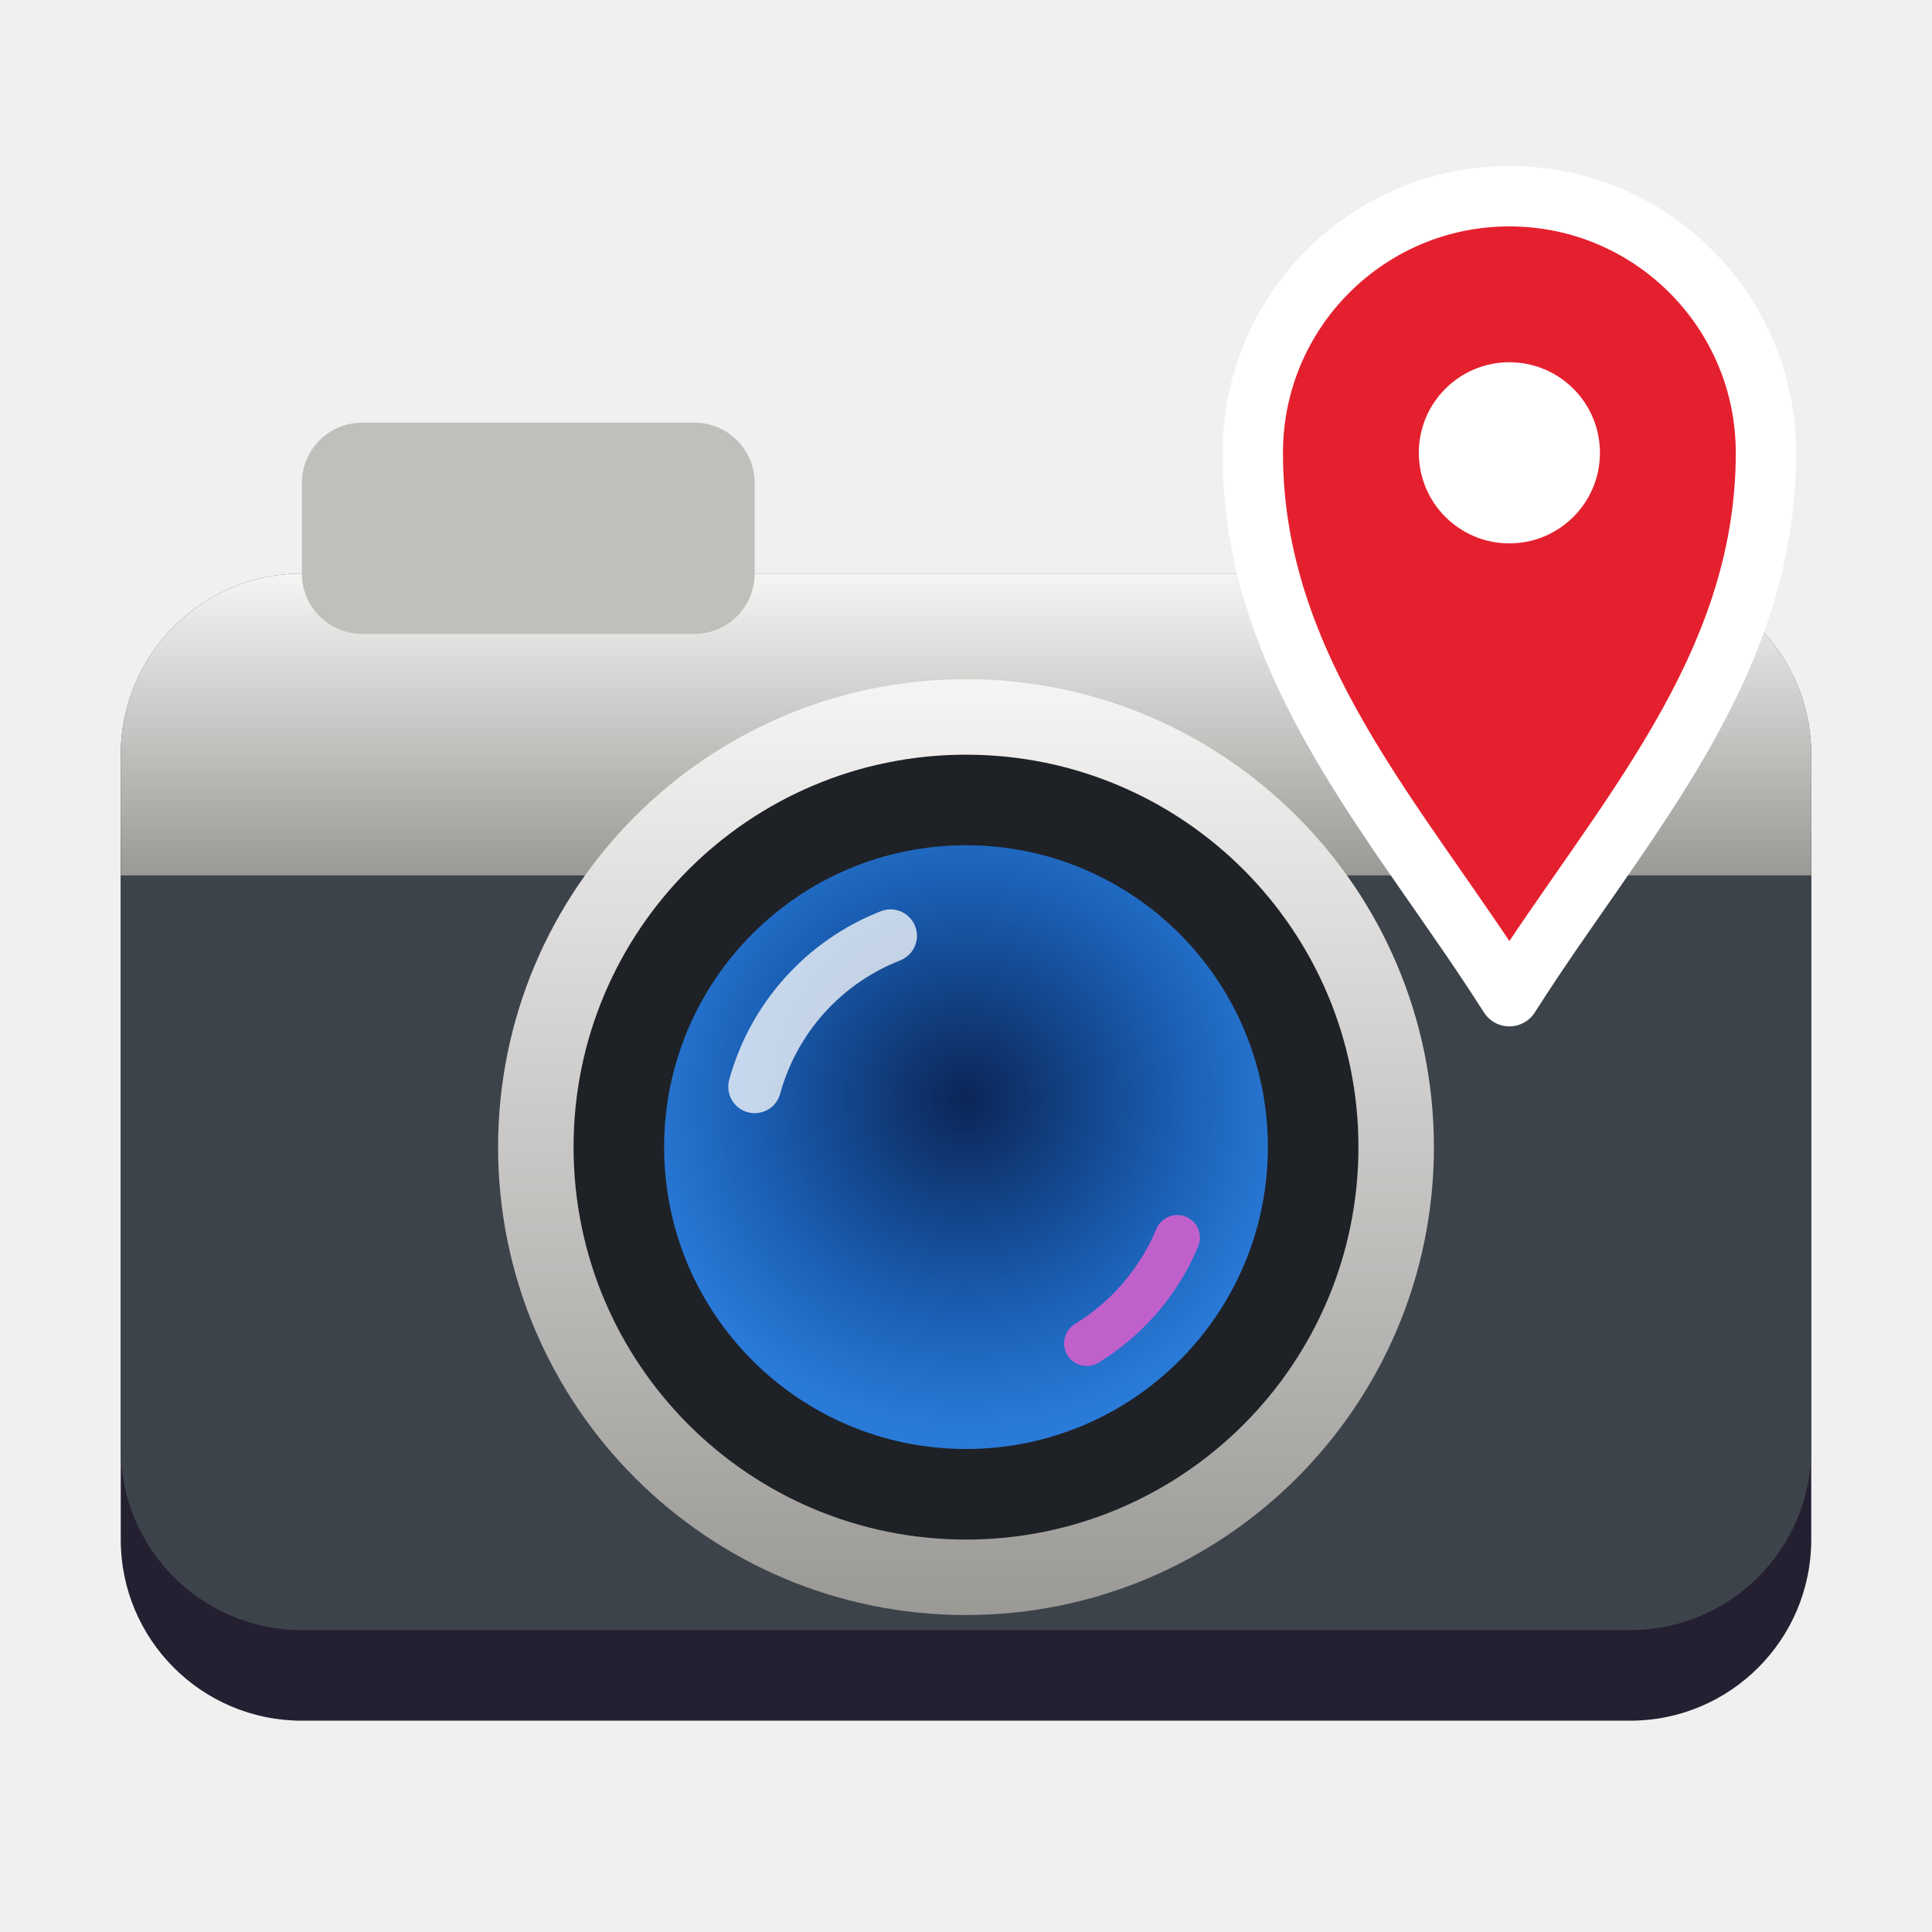
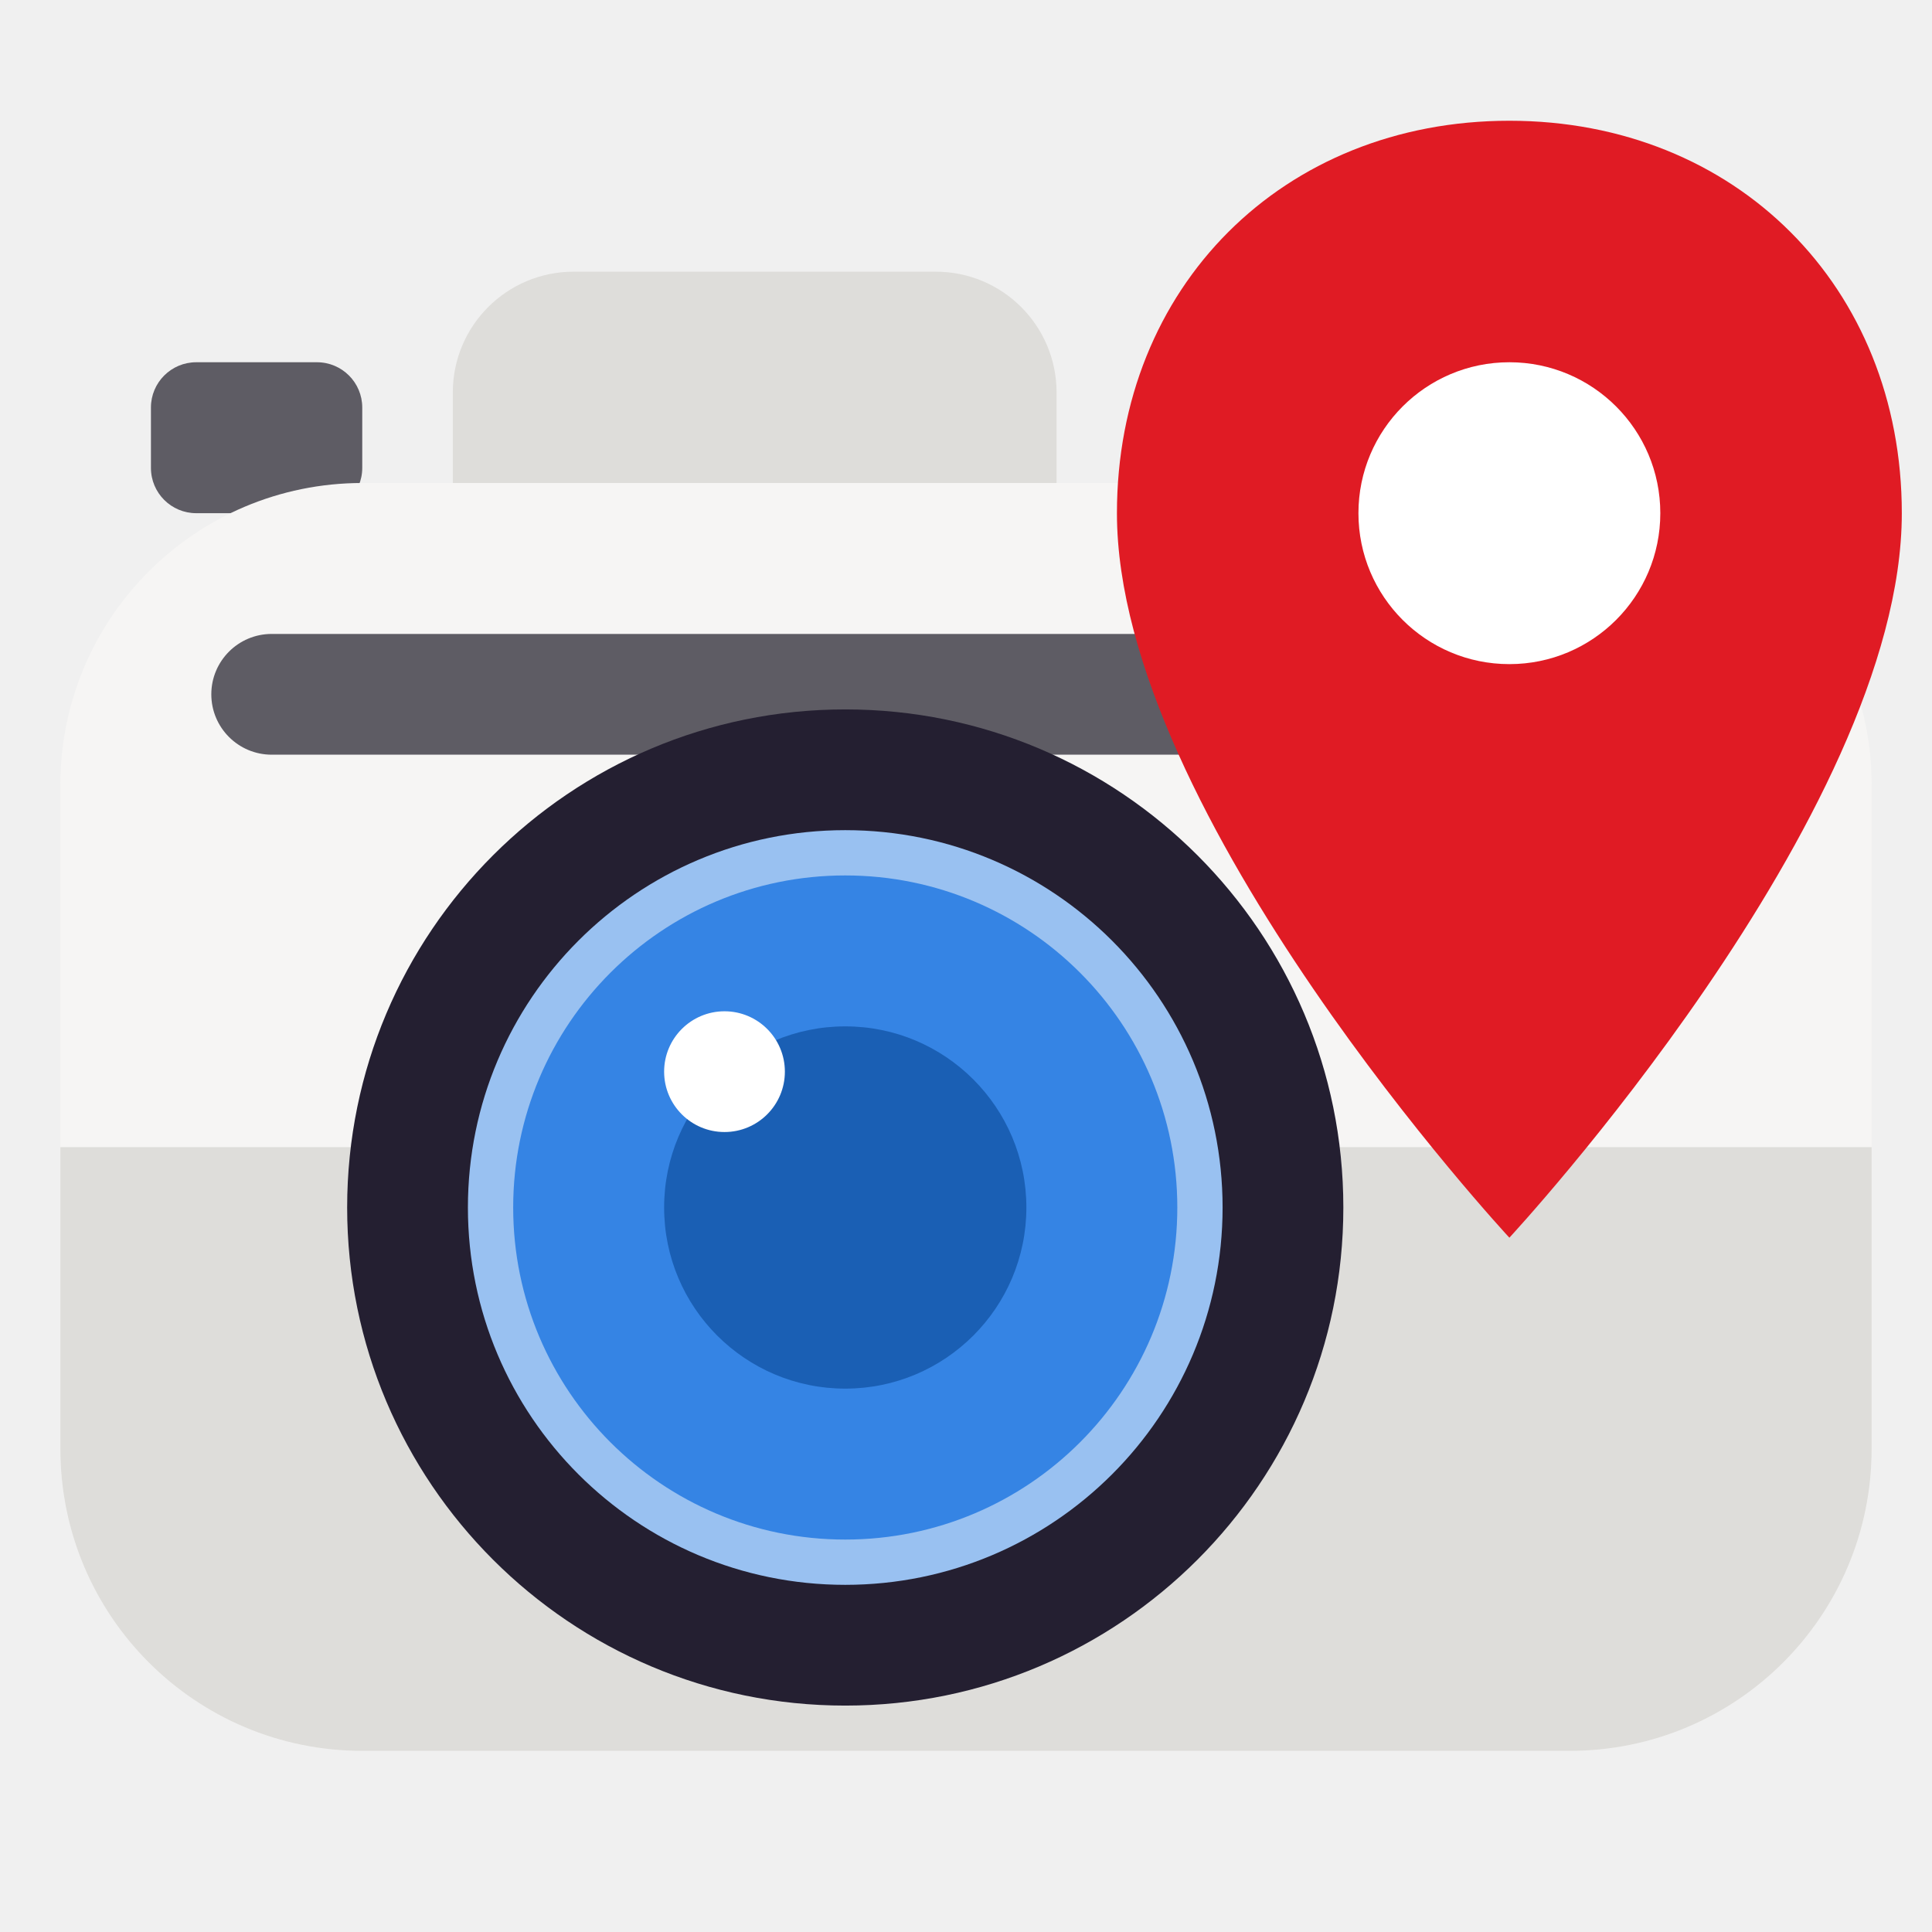
<svg xmlns="http://www.w3.org/2000/svg" width="128" height="128" viewBox="0 0 128 128">
-   <defs>
-     <linearGradient id="silver" x1="0" y1="0" x2="0" y2="1">
-       <stop offset="0" stop-color="#f6f5f4" />
-       <stop offset="1" stop-color="#9a9996" />
-     </linearGradient>
-     <radialGradient id="glass" cx="0.5" cy="0.42" r="0.55">
-       <stop offset="0" stop-color="#0b2557" />
-       <stop offset="0.65" stop-color="#1a5fb4" />
-       <stop offset="1" stop-color="#2a7ad8" />
-     </radialGradient>
-   </defs>
-   <rect x="8" y="44" width="112" height="70" rx="12" fill="#241f31" />
-   <rect x="8" y="38" width="112" height="70" rx="12" fill="#3d434a" />
-   <path d="M20 38h88a12 12 0 0 1 12 12v8H8v-8a12 12 0 0 1 12-12z" fill="url(#silver)" />
-   <rect x="20" y="28" width="30" height="14" rx="4" fill="#c0bfbc" />
-   <circle cx="64" cy="76" r="31" fill="url(#silver)" />
-   <circle cx="64" cy="76" r="26" fill="#1e2126" />
-   <circle cx="64" cy="76" r="20" fill="url(#glass)" />
-   <path d="M50 72a15 15 0 0 1 9-10" fill="none" stroke="#fff" stroke-opacity="0.75" stroke-width="3.5" stroke-linecap="round" />
-   <path d="M78 82a15 15 0 0 1-6 7" fill="none" stroke="#c061cb" stroke-width="3" stroke-linecap="round" />
-   <path d="M100 66c-7.3-11.5-17-21.6-17-36a17 17 0 0 1 34 0c0 14.4-9.7 24.5-17 36z" fill="#e5202e" stroke="#fff" stroke-width="4" stroke-linejoin="round" />
-   <circle cx="100" cy="30" r="6" fill="#fff" />
+   <rect x="30" y="18" width="40" height="22" rx="8" fill="#deddda" />
+   <rect x="10" y="24" width="14" height="10" rx="3" fill="#5e5c64" />
+   <rect x="4" y="32" width="120" height="84" rx="20" fill="#f6f5f4" />
+   <path d="M4 76 H124 V96 A20 20 0 0 1 104 116 H24 A20 20 0 0 1 4 96 Z" fill="#deddda" />
+   <rect x="14" y="42" width="100" height="8" rx="4" fill="#5e5c64" />
+   <circle cx="56" cy="80" r="33" fill="#241f31" />
+   <circle cx="56" cy="80" r="25" fill="#99c1f1" />
+   <circle cx="56" cy="80" r="22" fill="#3584e4" />
+   <circle cx="56" cy="80" r="12" fill="#1a5fb4" />
+   <circle cx="48" cy="71" r="4" fill="#ffffff" />
+   <path d="M100 8 C85 8 74 19 74 34 C74 54 100 82 100 82 C100 82 126 54 126 34 C126 19 115 8 100 8 Z" fill="#e01b24" />
+   <circle cx="100" cy="34" r="10" fill="#ffffff" />
</svg>
